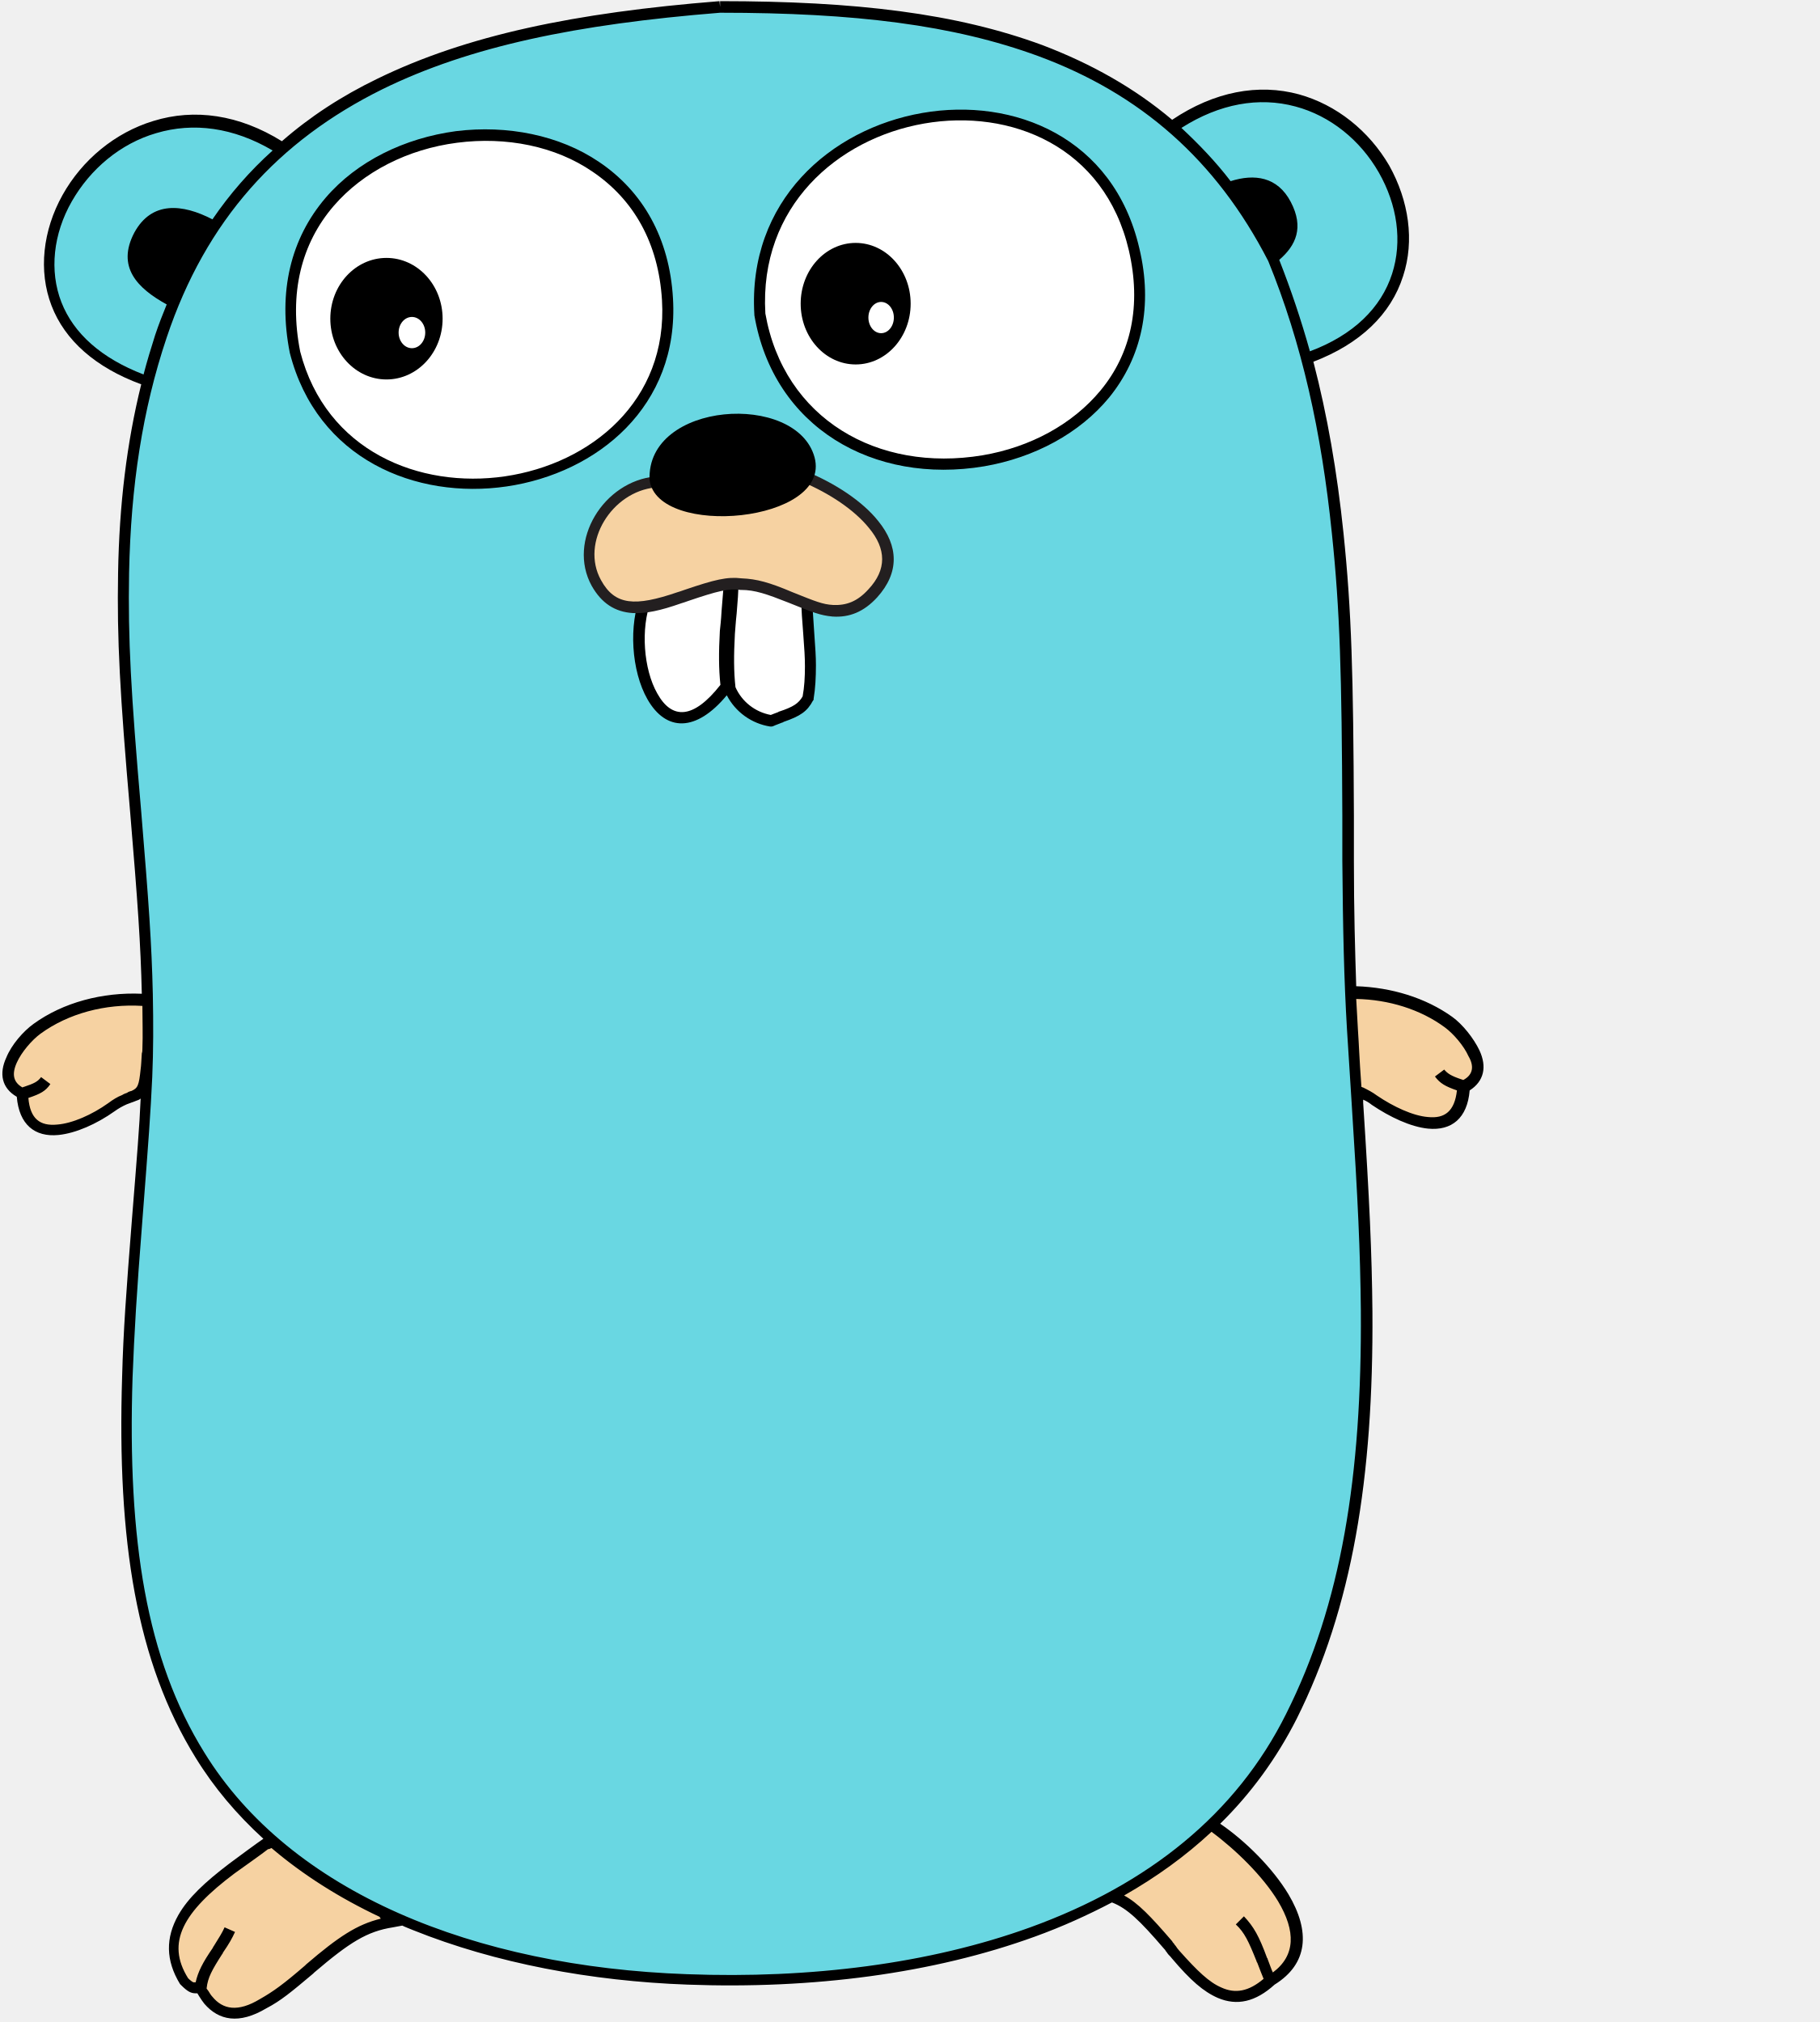
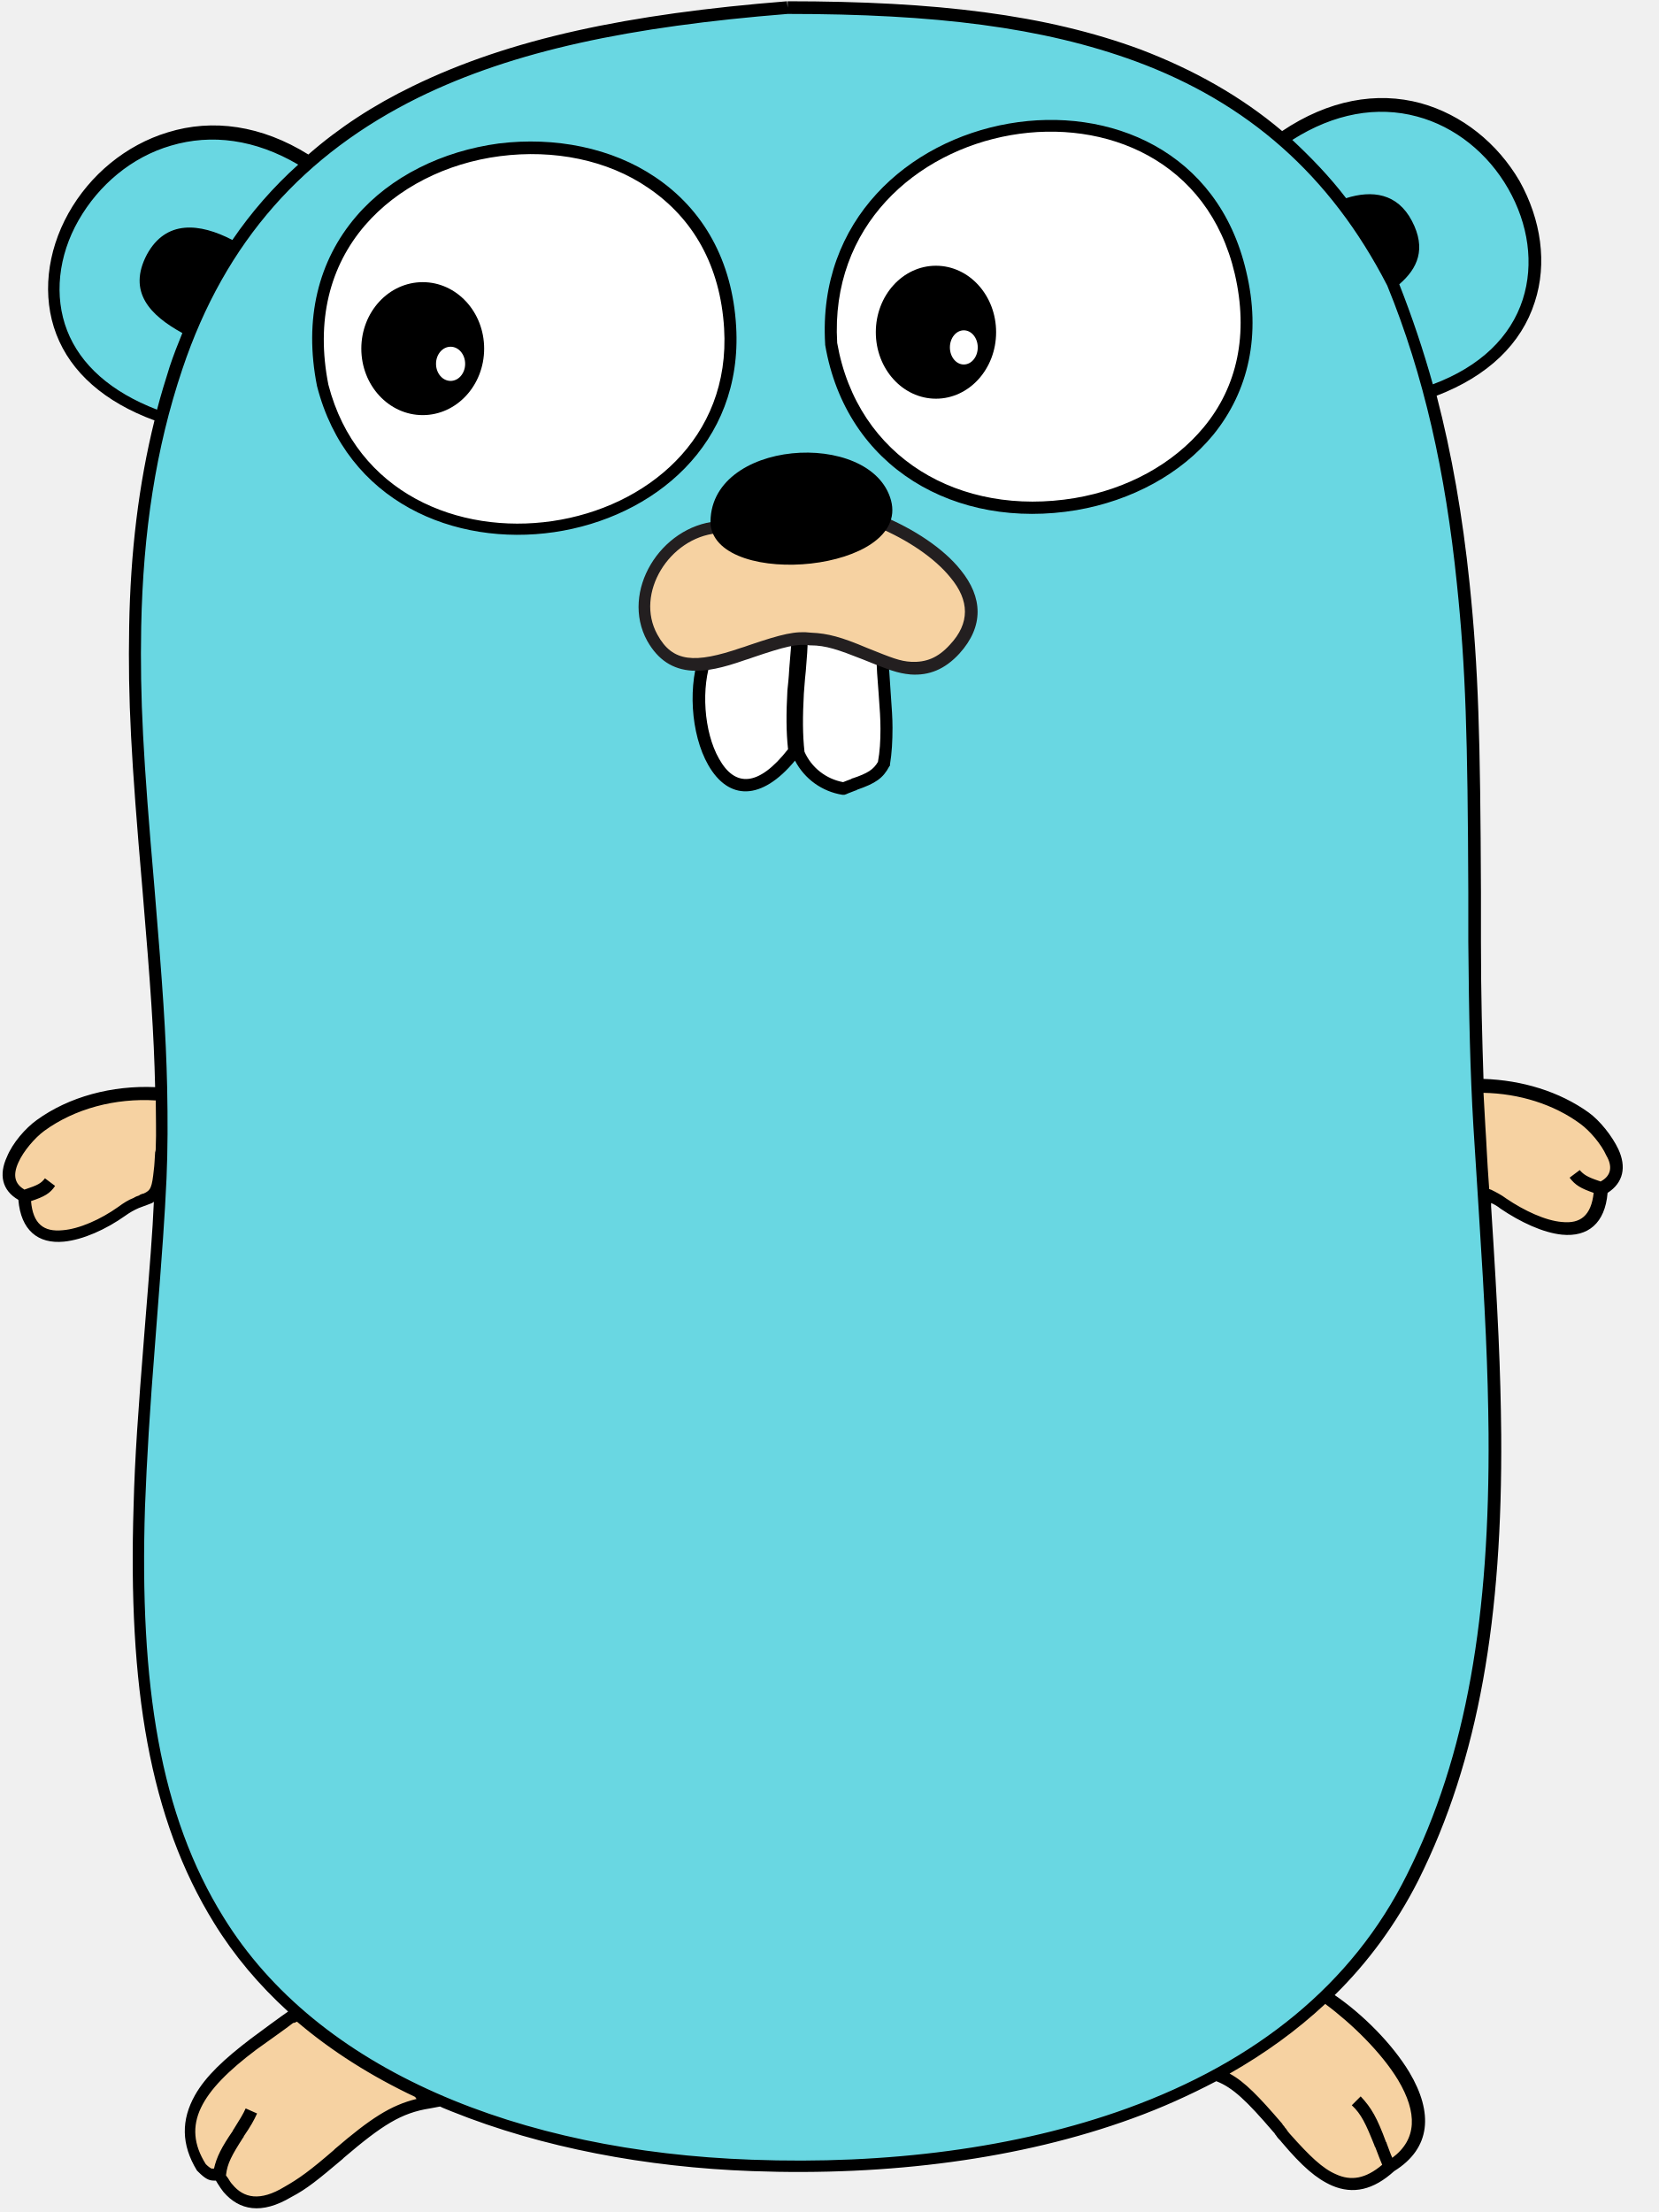
- <svg xmlns="http://www.w3.org/2000/svg" width="1800" height="2000" viewBox="0 0 256 348" preserveAspectRatio="xMinYMin meet">
+ <svg xmlns="http://www.w3.org/2000/svg" width="1500" height="2000" viewBox="0 0 256 348" preserveAspectRatio="xMinYMin meet">
  <path d="M3.686 188.165c.498 10.26 10.758 5.479 15.34 2.291 4.383-3.088 5.678-.498 6.076-6.475.299-3.984.697-7.869.498-11.853-6.674-.598-13.846.996-19.325 4.98-2.888 1.992-8.068 8.567-2.59 11.057M208.187 314.272c7.869 4.881 22.313 19.624 10.459 26.796-11.356 10.36-17.73-11.456-27.692-14.444 4.283-5.877 9.662-11.256 17.233-12.352zM67.337 330.907c-9.264 1.395-14.444 9.762-22.213 14.046-7.272 4.283-10.061-1.395-10.659-2.59-1.095-.498-.996.498-2.789-1.295-6.773-10.659 6.973-18.428 14.145-23.708 9.961-1.992 16.237 6.674 21.516 13.547zM251.916 186.87c-.498 10.26-10.758 5.479-15.34 2.291-4.383-3.088-5.678-.498-6.076-6.475-.3-3.984-.698-7.869-.498-11.853 6.673-.598 13.845.996 19.324 4.98 2.79 1.992 8.069 8.567 2.59 11.057" fill="#F6D2A2" />
  <path d="M224.722 61.759c35.561-12.551 7.77-61.26-23.21-39.745-20.32-17.432-48.31-20.62-77.696-20.62C95.03 3.687 67.636 8.966 48.511 25.7 17.63 5.777-10.858 53.59 25.4 65.644c-10.16 39.445 1.394 79.688-.2 119.831-1.494 36.06-10.957 84.37 9.065 116.744 17.034 27.692 53.69 37.554 83.873 38.65 38.549 1.394 85.266-8.069 103.993-45.423 17.93-35.561 12.95-79.888 10.659-118.238-2.291-38.749 1.992-78.095-8.069-115.45z" fill="#69D7E2" />
  <path d="M254.605 180.794c-.996-2.092-2.888-4.483-4.681-5.778-4.582-3.287-10.46-5.08-16.536-5.279-.199-6.176-.398-12.95-.398-21.516v-7.77c-.1-24.504-.399-35.262-1.793-48.71-1.096-10.558-2.79-20.32-5.18-29.484 8.069-3.088 13.348-8.168 15.44-14.743 1.992-6.076.996-12.949-2.39-19.025-3.487-5.977-9.065-10.46-15.54-12.252-6.973-1.893-14.543-.498-21.815 4.382-6.475-5.478-13.945-9.662-22.313-12.85C164.557 2.292 147.325.2 123.916.2v.996l-.1-.996c-25.002 1.992-43.53 5.877-58.87 13.348-6.176 2.988-11.654 6.574-16.435 10.758-7.372-4.582-15.042-5.678-22.114-3.486-6.574 1.992-12.252 6.674-15.639 12.75-3.387 6.076-4.184 13.049-1.893 19.026 2.291 5.976 7.57 10.658 15.44 13.547-2.49 10.06-3.785 20.719-3.984 32.473-.2 11.455.298 20.62 2.091 41.338 1.295 15.44 1.793 22.512 1.993 31.079-6.774-.299-13.547 1.494-18.628 5.18-1.793 1.295-3.785 3.586-4.681 5.777-1.295 2.79-.797 5.28 1.793 6.774.398 4.781 3.088 6.972 7.172 6.574 2.988-.299 6.574-1.893 9.662-4.084a11.208 11.208 0 0 1 2.092-1.195c.299-.1.498-.2.797-.3 0 0 .597-.198.797-.298.298-.1.597-.2.796-.399-.199 4.682-.597 9.563-1.494 20.72-.996 12.55-1.494 19.424-1.693 27.094-.897 28.488 2.49 49.207 12.65 65.643 3.188 5.18 7.073 9.762 11.655 13.946-.897.597-4.682 3.387-5.877 4.283-4.184 3.188-7.072 5.877-8.766 8.865-2.191 3.885-2.191 7.77.299 11.854l.1.1.1.1c1.095 1.095 1.693 1.394 2.49 1.394H33.966c.1.2.2.299.3.498.298.498.597.896.896 1.295 2.49 2.889 5.976 3.586 10.658.797 2.49-1.295 4.283-2.79 8.068-5.977l.2-.2c6.076-5.179 9.064-7.071 13.547-7.769l1.594-.299c.597.3 1.195.499 1.892.797 14.145 5.678 30.58 8.766 47.216 9.364 21.516.797 42.235-1.893 59.766-8.268 4.682-1.693 9.065-3.686 13.249-5.877 2.59.996 4.78 3.088 8.965 7.969.199.2.199.2.298.398.2.2.2.3.3.399.198.299.497.498.696.797 3.288 3.884 5.48 5.777 7.97 6.873 3.286 1.394 6.474.697 9.761-2.291 5.778-3.586 6.176-9.164 2.39-15.54-2.689-4.482-7.37-9.164-11.753-12.152 5.18-5.08 9.662-11.156 13.148-18.03 9.563-19.125 13.249-41.438 13.05-70.126-.1-10.16-.499-19.025-1.594-35.96v-.497c.498.199.996.498 1.494.896 3.088 2.092 6.674 3.785 9.662 4.084 4.084.399 6.774-1.793 7.172-6.574 2.49-1.594 2.988-4.084 1.693-6.873zM222.93 18.328c5.977 1.594 11.157 5.778 14.344 11.356 3.188 5.578 4.084 11.854 2.291 17.432-1.892 5.877-6.674 10.559-14.145 13.348a162.04 162.04 0 0 0-5.279-15.739c2.889-2.49 4.283-5.578 1.992-9.96-2.29-4.384-6.275-4.882-10.36-3.587-2.59-3.387-5.478-6.375-8.466-9.164 6.574-4.184 13.348-5.379 19.623-3.686zM10.56 51.997c-2.092-5.38-1.395-11.754 1.793-17.332 3.187-5.579 8.367-9.961 14.543-11.754 6.375-1.893 13.248-.997 20.022 2.988a65.541 65.541 0 0 0-10.36 11.854c-5.18-2.69-10.459-3.188-13.447 2.29-3.088 5.878.498 9.563 5.578 12.352-.697 1.694-1.395 3.487-1.992 5.28-.698 2.191-1.395 4.482-1.992 6.773-7.272-2.789-12.053-7.072-14.145-12.451zm12.053 135.77c-.1 0-.698.199-.698.298-.298.1-.597.2-.896.399-.797.299-1.594.797-2.39 1.394-2.79 1.993-6.177 3.487-8.767 3.686-2.988.299-4.681-.996-4.98-4.582 2.092-.697 2.988-1.195 3.785-2.39l-1.594-1.196c-.597.797-1.195 1.096-2.988 1.693-.1 0-.1 0-.2.1-1.593-.897-1.892-2.291-.995-4.283.797-1.793 2.59-3.885 4.084-4.98 4.781-3.487 11.156-5.18 17.531-4.782 0 2.49.1 4.98 0 7.37 0 .3 0 .499-.1.798-.099 1.394-.099 1.992-.199 2.69-.298 2.888-.498 3.286-1.593 3.785zm30.082 150.312l-.2.2c-3.685 3.187-5.478 4.482-7.769 5.777-3.785 2.291-6.375 1.793-8.168-.398-.299-.3-.498-.698-.697-.997-.1-.1-.2-.298-.299-.398v-.1c.2-1.793.897-3.088 2.69-5.877.1-.1.1-.1.1-.199 1.095-1.594 1.593-2.49 2.091-3.586l-1.793-.797c-.398.897-.896 1.694-1.893 3.287-.1.1-.1.1-.1.2-1.792 2.59-2.59 4.183-2.988 5.976h-.1H33.27c-.2-.1-.498-.299-.896-.697-3.885-6.176-.797-11.455 7.968-18.03 1.096-.796 4.782-3.386 5.778-4.183.2 0 .398-.1.598-.2 5.378 4.583 11.654 8.567 18.627 11.854 0 .1.1.2.199.3-4.084.995-7.272 3.087-12.85 7.868zm167.247-10.857c3.088 5.18 2.988 9.363-.897 12.252-.298-.598-.498-1.295-.896-2.291 0-.1 0-.1-.1-.2-1.394-3.785-2.29-5.378-3.984-7.171l-1.395 1.394c1.494 1.395 2.192 2.889 3.586 6.375 0 .1 0 .1.1.2.498 1.294.797 2.091 1.096 2.789-2.59 2.191-4.881 2.59-7.272 1.494-2.092-.897-4.084-2.79-7.272-6.375-.199-.2-.398-.498-.597-.797-.1-.1-.2-.2-.3-.399-.198-.199-.198-.199-.298-.398-3.686-4.283-5.877-6.574-8.268-7.87 5.579-3.187 10.56-6.773 15.042-10.957 4.183 3.088 8.865 7.67 11.455 11.954zm1.394-32.274c-8.566 17.233-23.707 29.385-44.028 36.756-17.332 6.276-37.852 8.866-59.069 8.069-36.557-1.295-68.233-14.045-83.075-38.151-9.961-16.038-13.249-36.458-12.352-64.548.299-7.67.697-14.543 1.693-27.094 1.096-14.145 1.395-18.229 1.694-24.604.199-4.582.199-9.264.1-14.244-.2-8.766-.698-15.739-1.993-31.378-1.793-20.719-2.291-29.784-2.092-41.14.3-14.94 2.291-28.09 6.475-40.54C35.46 37.851 47.913 24.204 65.843 15.34 80.884 7.97 99.113 4.184 123.916 2.191c23.21 0 40.143 2.092 54.786 7.471 17.531 6.475 30.58 17.83 39.545 35.263 5.778 14.144 9.165 29.385 10.958 46.916 1.394 13.348 1.693 24.106 1.793 48.51v7.77c.1 12.053.298 20.52.797 28.987.199 3.287.298 4.682.796 12.551 1.096 16.934 1.495 25.7 1.594 35.86.2 28.588-3.387 50.602-12.85 69.429zm30.481-109.074c-.1 0-.199-.1-.298-.1-1.793-.597-2.391-.996-2.989-1.693l-1.594 1.195c.897 1.196 1.793 1.694 3.786 2.39-.399 3.587-2.092 4.882-4.98 4.583-2.59-.2-5.978-1.793-8.767-3.686-.797-.597-1.593-.996-2.39-1.394-.1 0-.2-.1-.3-.1-.398-5.478-.398-6.873-.597-9.762l-.299-5.379c5.579.1 11.057 1.793 15.24 4.881 1.495 1.096 3.288 3.188 4.085 4.98.996 1.694.797 3.188-.897 4.085z" />
  <path d="M138.918 104.123c.1 5.08 1.096 10.658.199 16.037-1.395 2.59-3.984 2.89-6.275 3.885-3.188-.498-5.878-2.59-7.172-5.578-.797-6.076.199-11.854.498-17.93 0-.2 3.785.1 7.172 1.096 2.888.896 5.578 2.39 5.578 2.49zM110.728 104.521c-2.79 10.56 3.686 27.792 14.344 13.647-.797-5.977.1-11.754.398-17.631.1-.498-14.642 3.287-14.742 3.984z" fill="#FFF" />
  <path d="M140.113 108.805c-.2-2.989-.299-4.184-.299-5.678v-.697l-.697-.2-12.551-3.884v-.698l-1.295.3h-.1v.099l-14.144 3.586-.498.1-.2.497c-2.191 5.28-1.693 13.249 1.096 18.13 3.188 5.578 8.367 5.677 13.647-.698a10.192 10.192 0 0 0 7.47 5.38h.3l.298-.1c.399-.2.797-.3 1.495-.598.1 0 .1 0 .199-.1 2.888-.996 4.084-1.793 5.08-3.685l.1-.1v-.199c.298-1.793.398-3.686.398-5.777 0-1.495-.1-2.89-.299-5.678zm-15.938-3.686c-.1 1.793-.199 2.49-.298 3.486-.2 3.686-.2 6.475.1 9.264-4.683 5.977-8.368 5.977-10.858 1.494-2.391-4.183-2.89-11.256-1.096-15.937l12.55-3.188c-.099 1.295-.198 2.59-.398 4.881zm13.946 14.743c-.697 1.195-1.594 1.793-3.985 2.59-.1 0-.1 0-.199.099-.597.2-.996.398-1.295.498-2.69-.498-4.98-2.291-6.076-4.781-.299-2.69-.299-5.479-.1-9.164.1-.997.1-1.694.3-3.487.198-2.29.298-3.685.298-4.98l10.858 3.287c0 1.295.1 2.49.299 5.08.199 2.69.298 4.084.298 5.678 0 1.892-.1 3.586-.398 5.18z" />
  <g transform="translate(48.476 21.976)">
    <path d="M2.291 38.749c9.164 35.66 66.241 26.496 64.05-9.264C63.75-13.348-6.475-5.08 2.29 38.749" fill="#FFF" />
    <path d="M67.337 29.385c-.598-10.36-5.18-18.428-12.75-23.508C47.813 1.295 38.848-.498 29.983.597 21.118 1.794 12.949 5.778 7.57 12.054 1.594 19.026-.697 28.19 1.395 38.749l.896-.2-.896.2c9.363 36.656 68.133 27.791 65.942-9.364zM3.187 38.55c-1.992-10.06.2-18.627 5.778-25.102 5.08-5.877 12.75-9.761 21.217-10.857 8.467-1.096 16.934.598 23.31 4.98 7.071 4.782 11.355 12.253 11.952 22.114 2.092 34.764-53.391 43.132-62.256 8.865z" />
    <ellipse cx="18.03" cy="32.872" rx="9.662" ry="10.459" />
    <ellipse fill="#FFF" cx="22.412" cy="35.262" rx="2.291" ry="2.689" />
  </g>
  <g transform="translate(129.618 18.098)">
    <path d="M1.195 35.96C8.268 76.9 75.206 66.042 65.544 24.803 56.878-12.252-1.196-1.992 1.195 35.96" fill="#FFF" />
    <path d="M66.44 24.604C57.575-13.547-2.19-3.088.2 36.059v.1c3.286 19.324 20.52 29.186 39.545 25.998C48.41 60.663 56.18 56.48 61.26 50.304c5.578-6.874 7.57-15.739 5.18-25.7zm-6.673 24.504c-4.782 5.778-12.053 9.762-20.321 11.157-18.03 2.988-34.167-6.276-37.354-24.405C-.1-.996 56.28-10.858 64.647 25.002c2.192 9.463.399 17.731-4.88 24.106z" />
    <ellipse cx="17.631" cy="34.167" rx="9.463" ry="10.459" />
    <ellipse fill="#FFF" cx="22.014" cy="36.557" rx="2.191" ry="2.689" />
  </g>
  <g>
    <path d="M112.785 83.002c-7.87.697-14.245 9.961-10.16 17.332 5.378 9.762 17.431-.896 24.902.1 8.666.2 15.739 9.164 22.612 1.594 7.67-8.368-3.287-16.536-11.954-20.122l-25.4 1.096z" fill="#F6D2A2" />
    <path d="M151.135 89.676c-2.69-3.387-7.371-6.475-12.452-8.567l-.199-.1h-.199l-25.5.997c-8.866.797-15.24 11.057-10.958 18.826 1.694 2.989 3.985 4.483 7.073 4.682 2.29.1 4.682-.398 8.367-1.693.299-.1.697-.2 1.195-.399 4.981-1.693 6.973-2.191 8.965-1.892h.1c2.39 0 4.383.697 8.168 2.191 4.184 1.693 5.479 2.192 7.57 2.39 2.89.2 5.38-.796 7.67-3.286 3.885-4.284 3.686-8.866.2-13.149zm-1.694 11.754c-1.892 2.092-3.785 2.79-6.076 2.69-1.793-.1-2.988-.598-6.973-2.192-3.984-1.693-6.175-2.29-8.765-2.39-2.49-.3-4.582.199-9.862 1.992-.498.199-.896.299-1.195.398-7.272 2.49-10.758 2.291-13.149-2.092-3.586-6.474 1.893-15.24 9.364-15.937l25.201-.997c4.782 1.993 9.065 4.881 11.555 7.97 2.988 3.585 3.088 7.171-.1 10.558z" fill="#231F20" />
    <path d="M140.178 78.719c-3.088-11.356-28.987-9.662-28.39 3.885 1.295 10.06 31.378 7.37 28.39-3.885z" />
  </g>
</svg>
